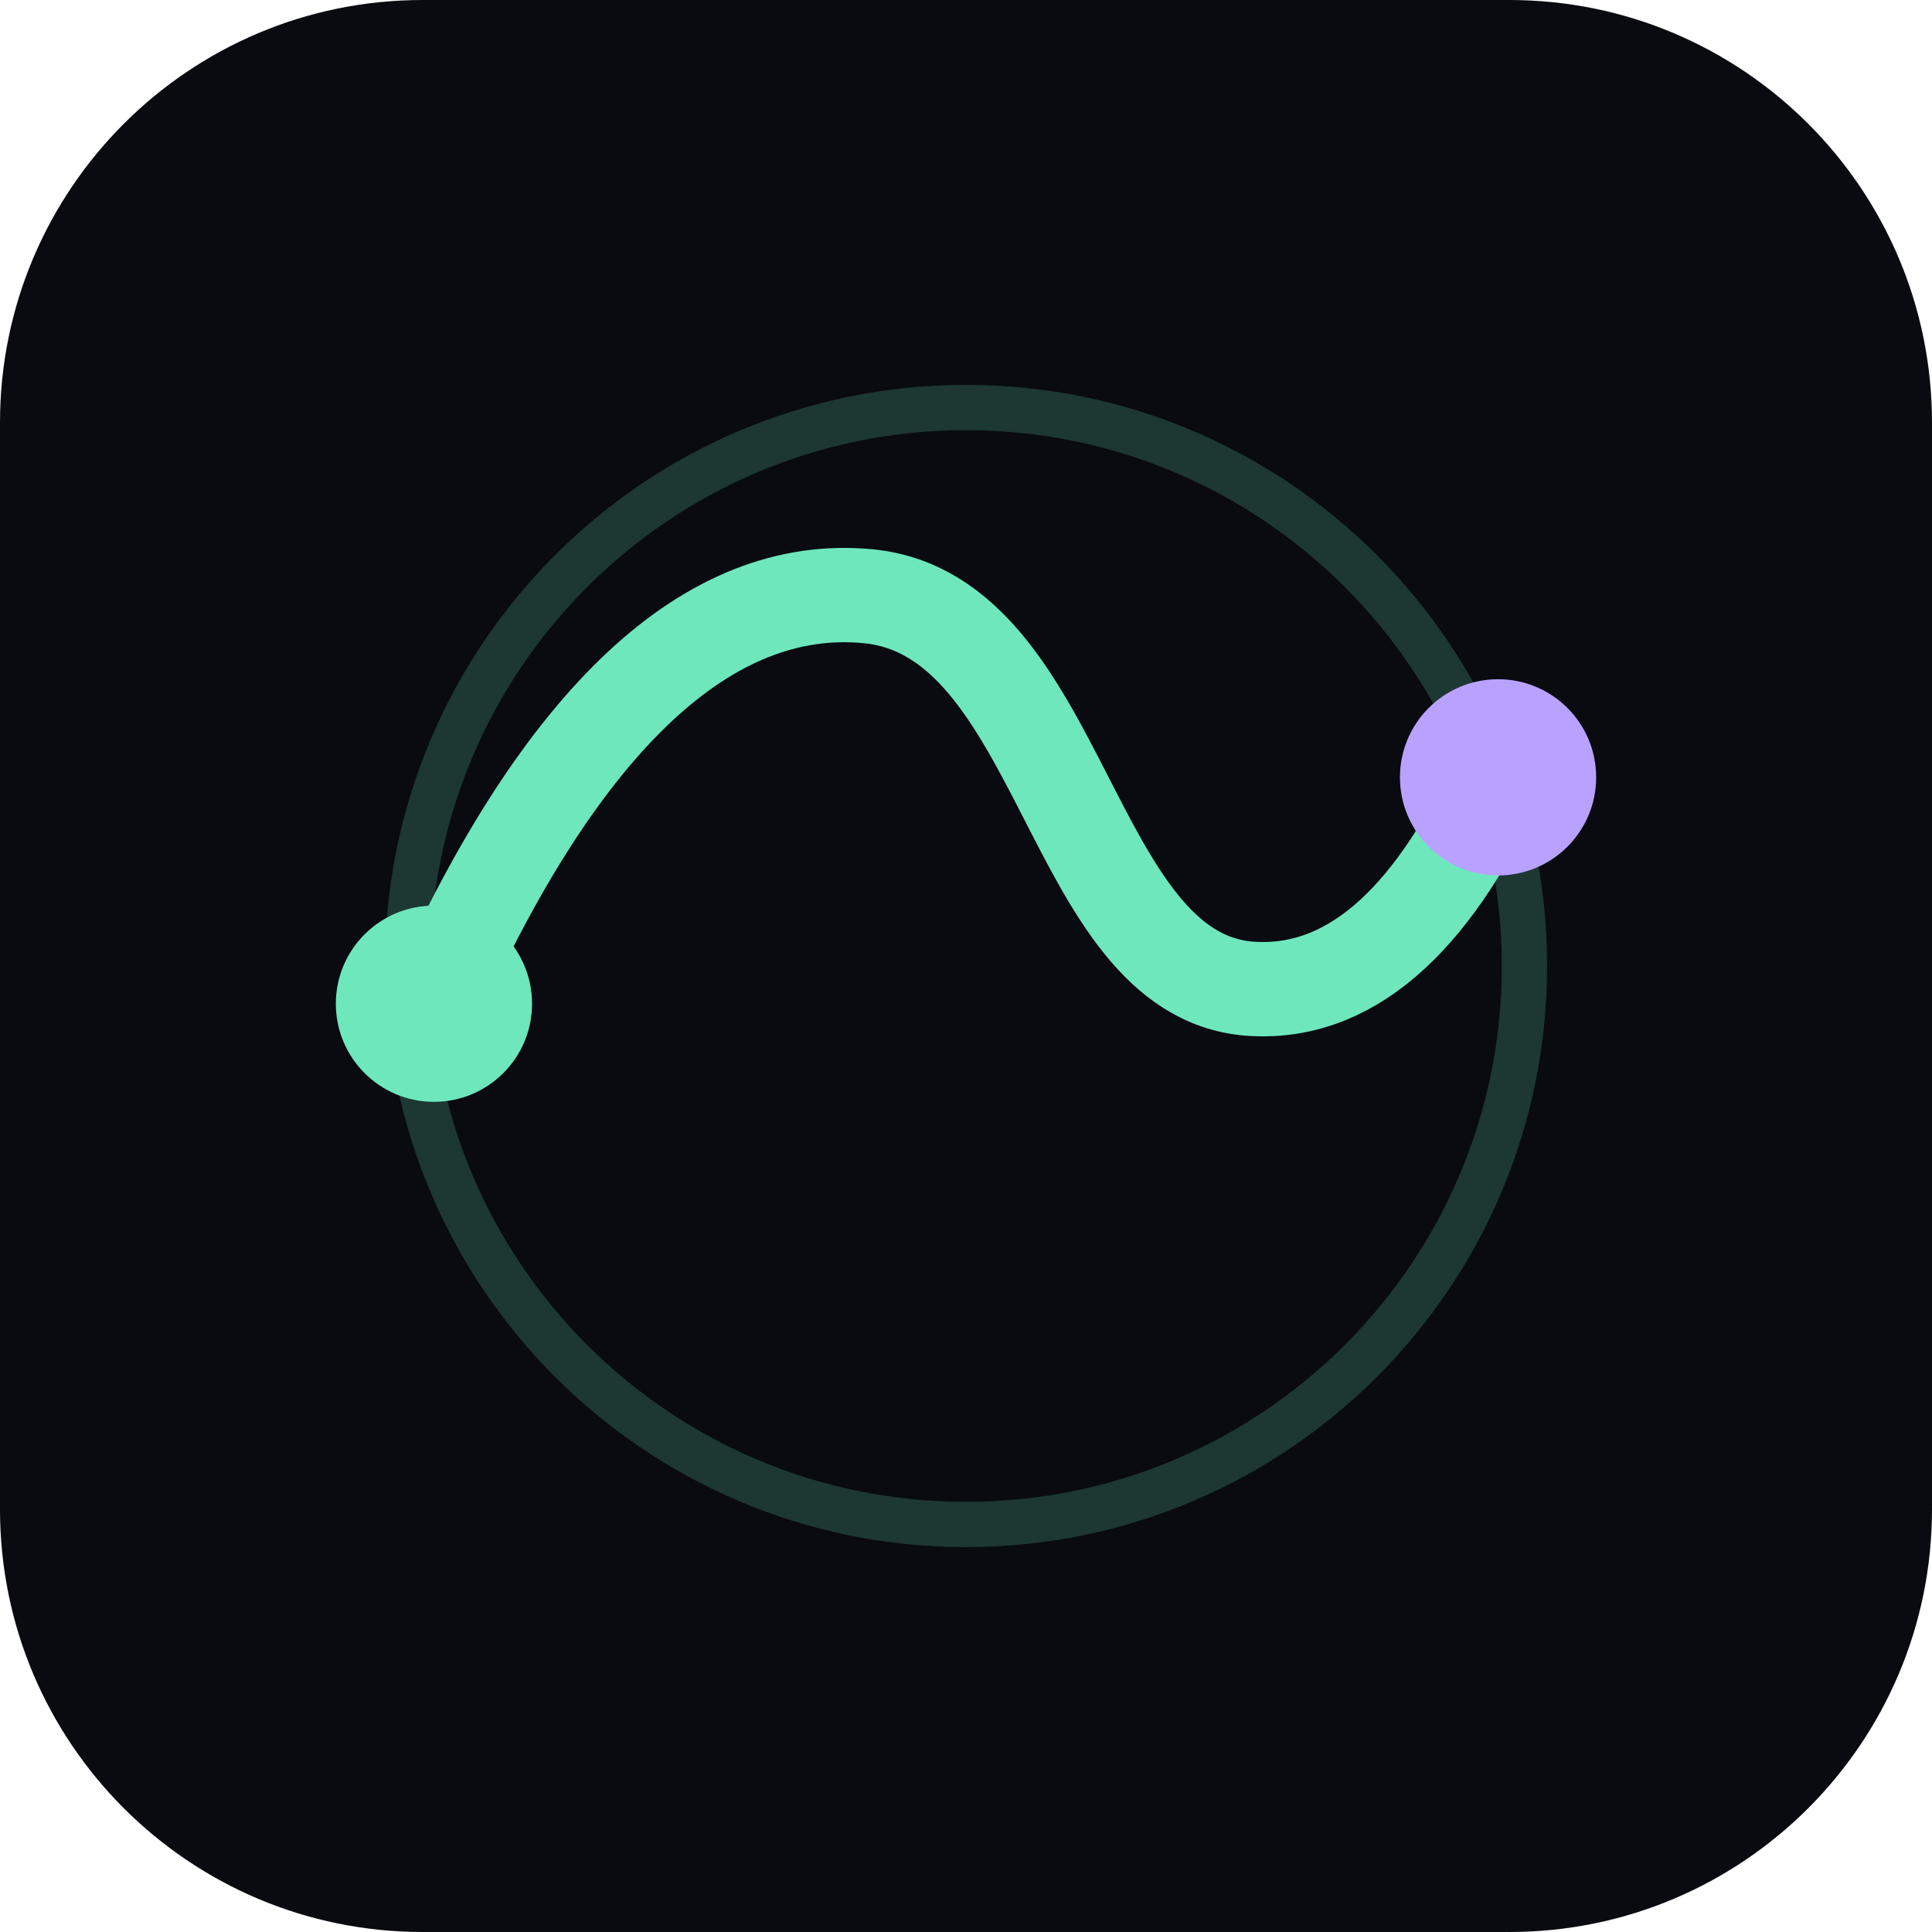
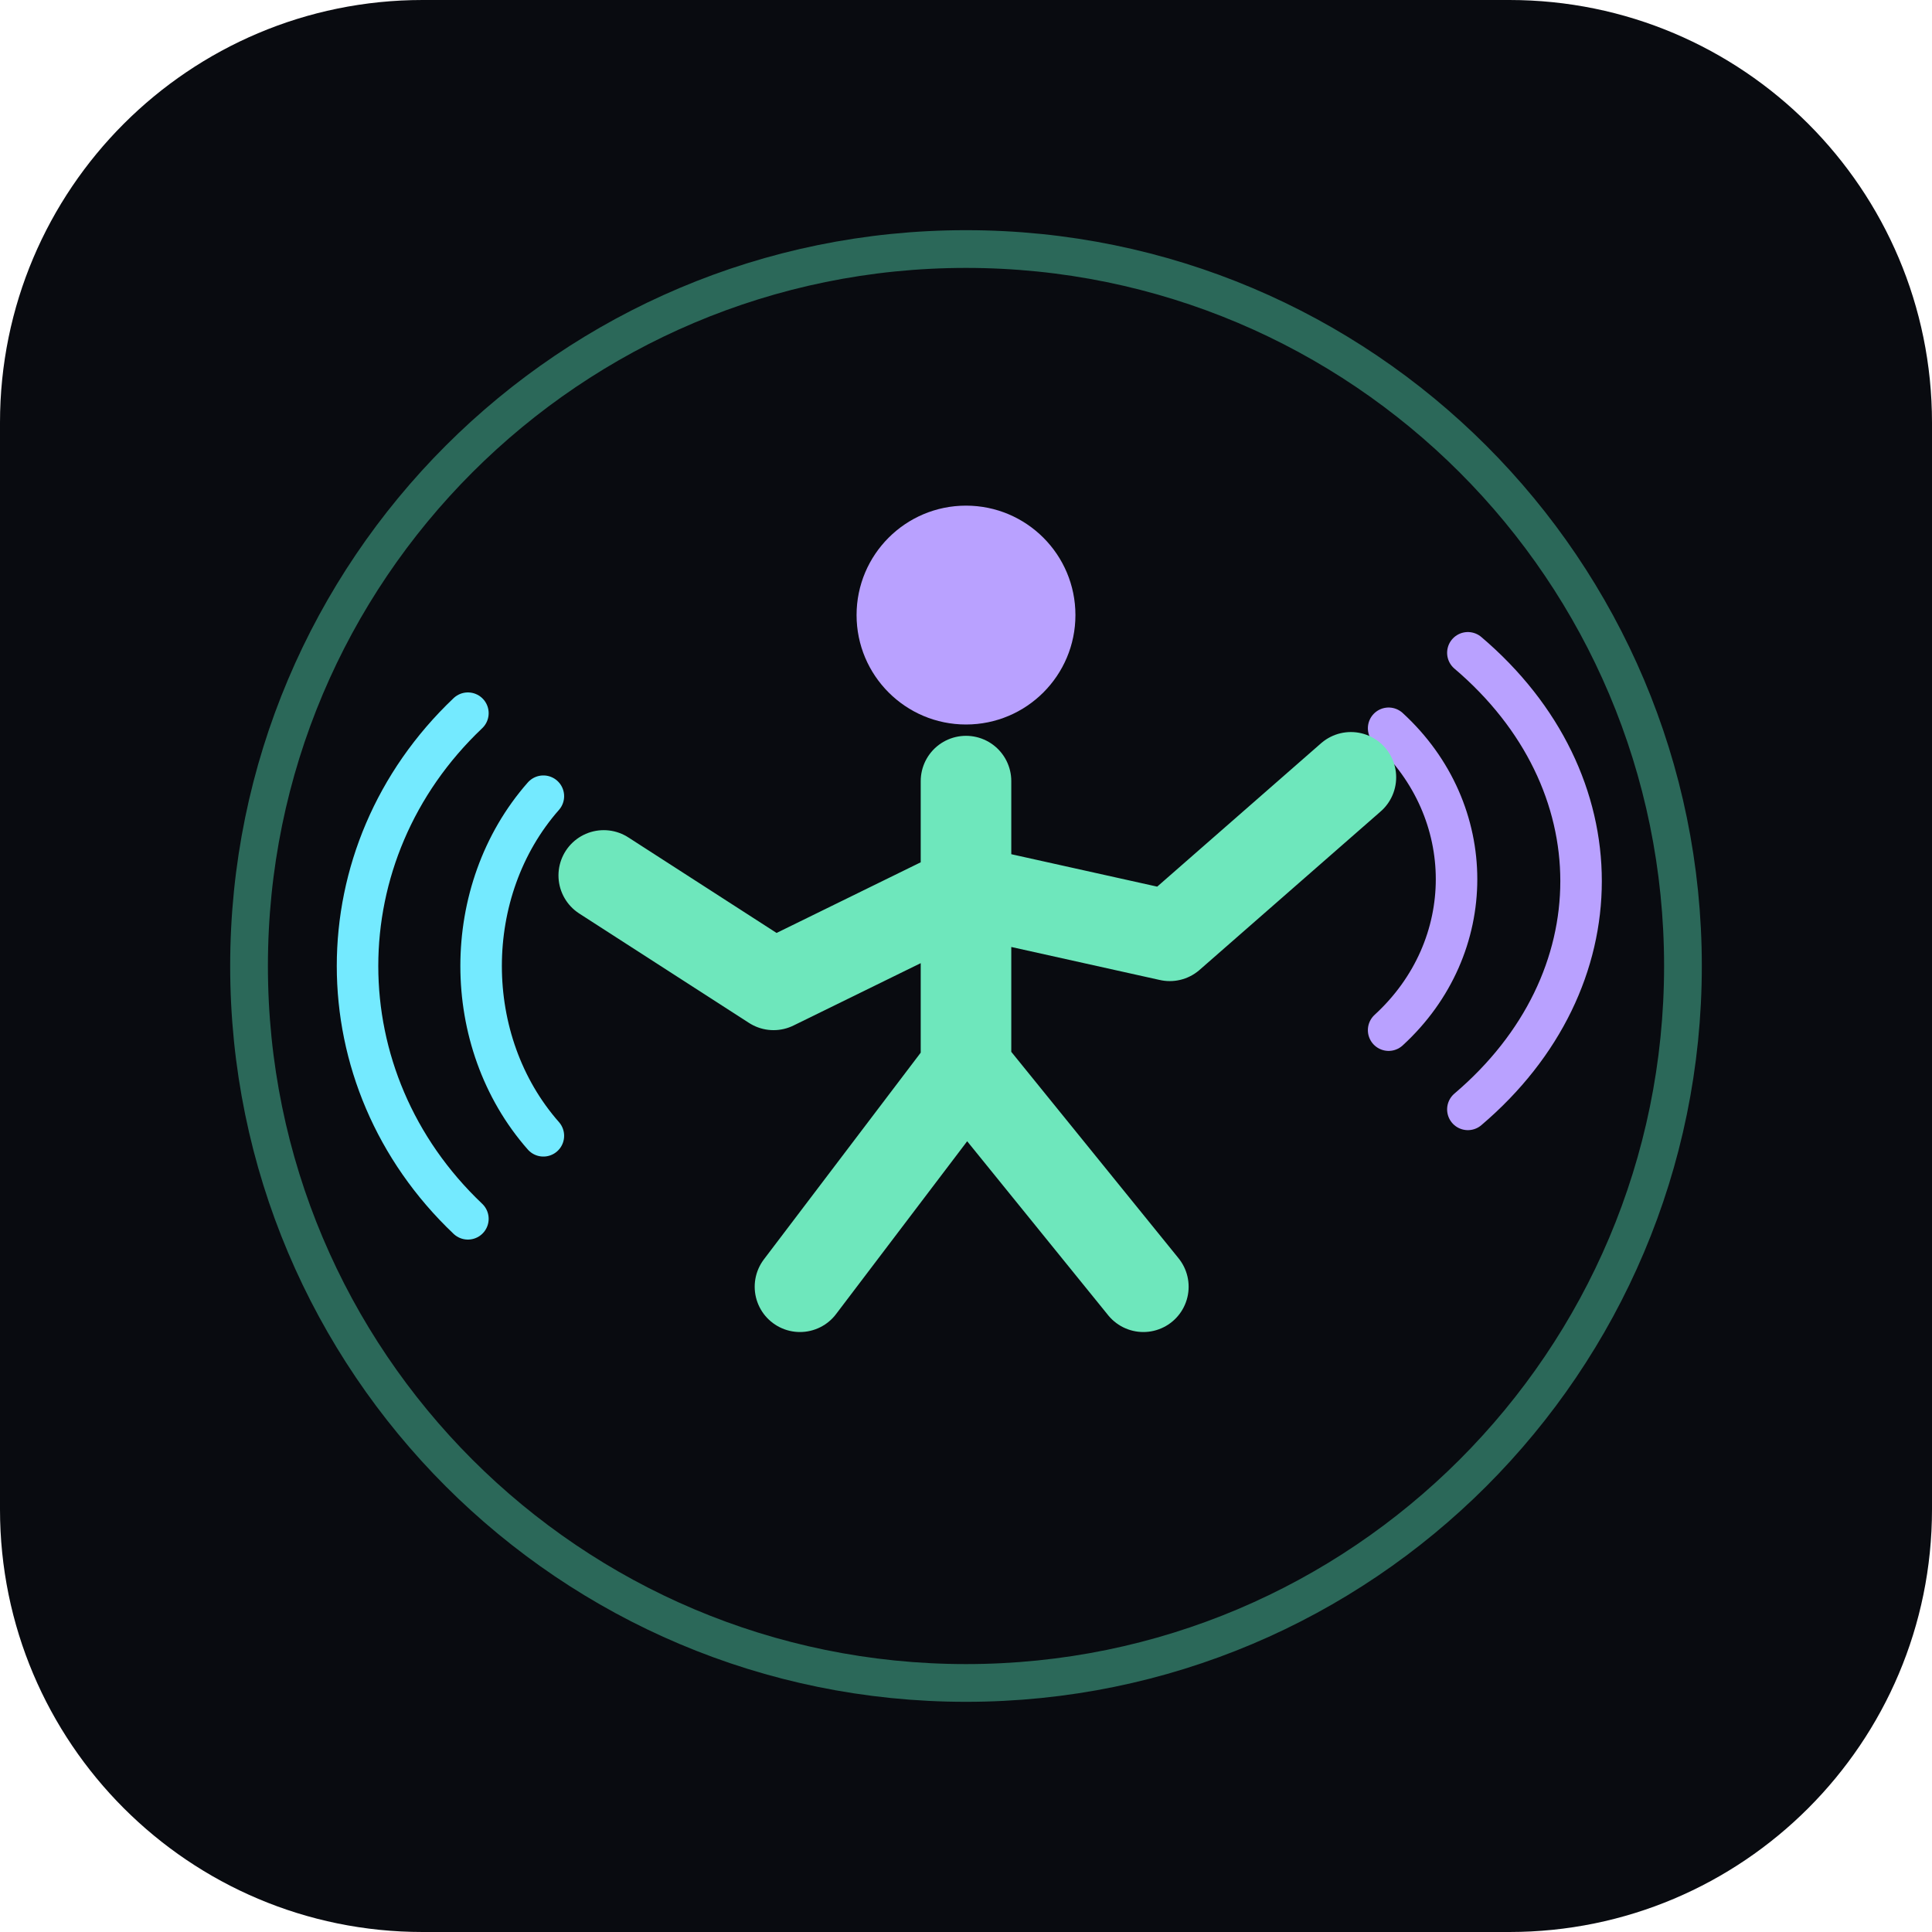
<svg xmlns="http://www.w3.org/2000/svg" viewBox="0 0 512 512">
  <rect width="512" height="512" rx="112" fill="#090b10" />
-   <circle cx="256" cy="256" r="148" fill="none" stroke="#6ee7bc" stroke-width="12" opacity=".2" />
-   <path d="M115 266c34-76 73-112 115-108 52 5 53 100 101 104 26 2 48-17 66-56" fill="none" stroke="#6ee7bc" stroke-width="25" stroke-linecap="round" />
-   <circle cx="115" cy="266" r="26" fill="#6ee7bc" />
-   <circle cx="397" cy="206" r="26" fill="#b9a1ff" />
+   <circle cx="256" cy="256" r="190" fill="none" stroke="#2b6859" stroke-width="10" />
+   <path d="M144 211c-22 25-22 65 0 90M124 189c-39 37-39 97 0 134" fill="none" stroke="#74eaff" stroke-width="11" stroke-linecap="round" />
+   <path d="M368 193c24 22 24 58 0 80M389 173c40 34 40 87 0 121" fill="none" stroke="#b9a1ff" stroke-width="11" stroke-linecap="round" />
+   <circle cx="256" cy="163" r="29" fill="#b9a1ff" />
+   <path d="M256 207v76m0-47-51 25-45-29m96 4 54 12 48-42m-102 77-44 58m44-58 47 58" fill="none" stroke="#6ee7bc" stroke-width="24" stroke-linecap="round" stroke-linejoin="round" />
</svg>
